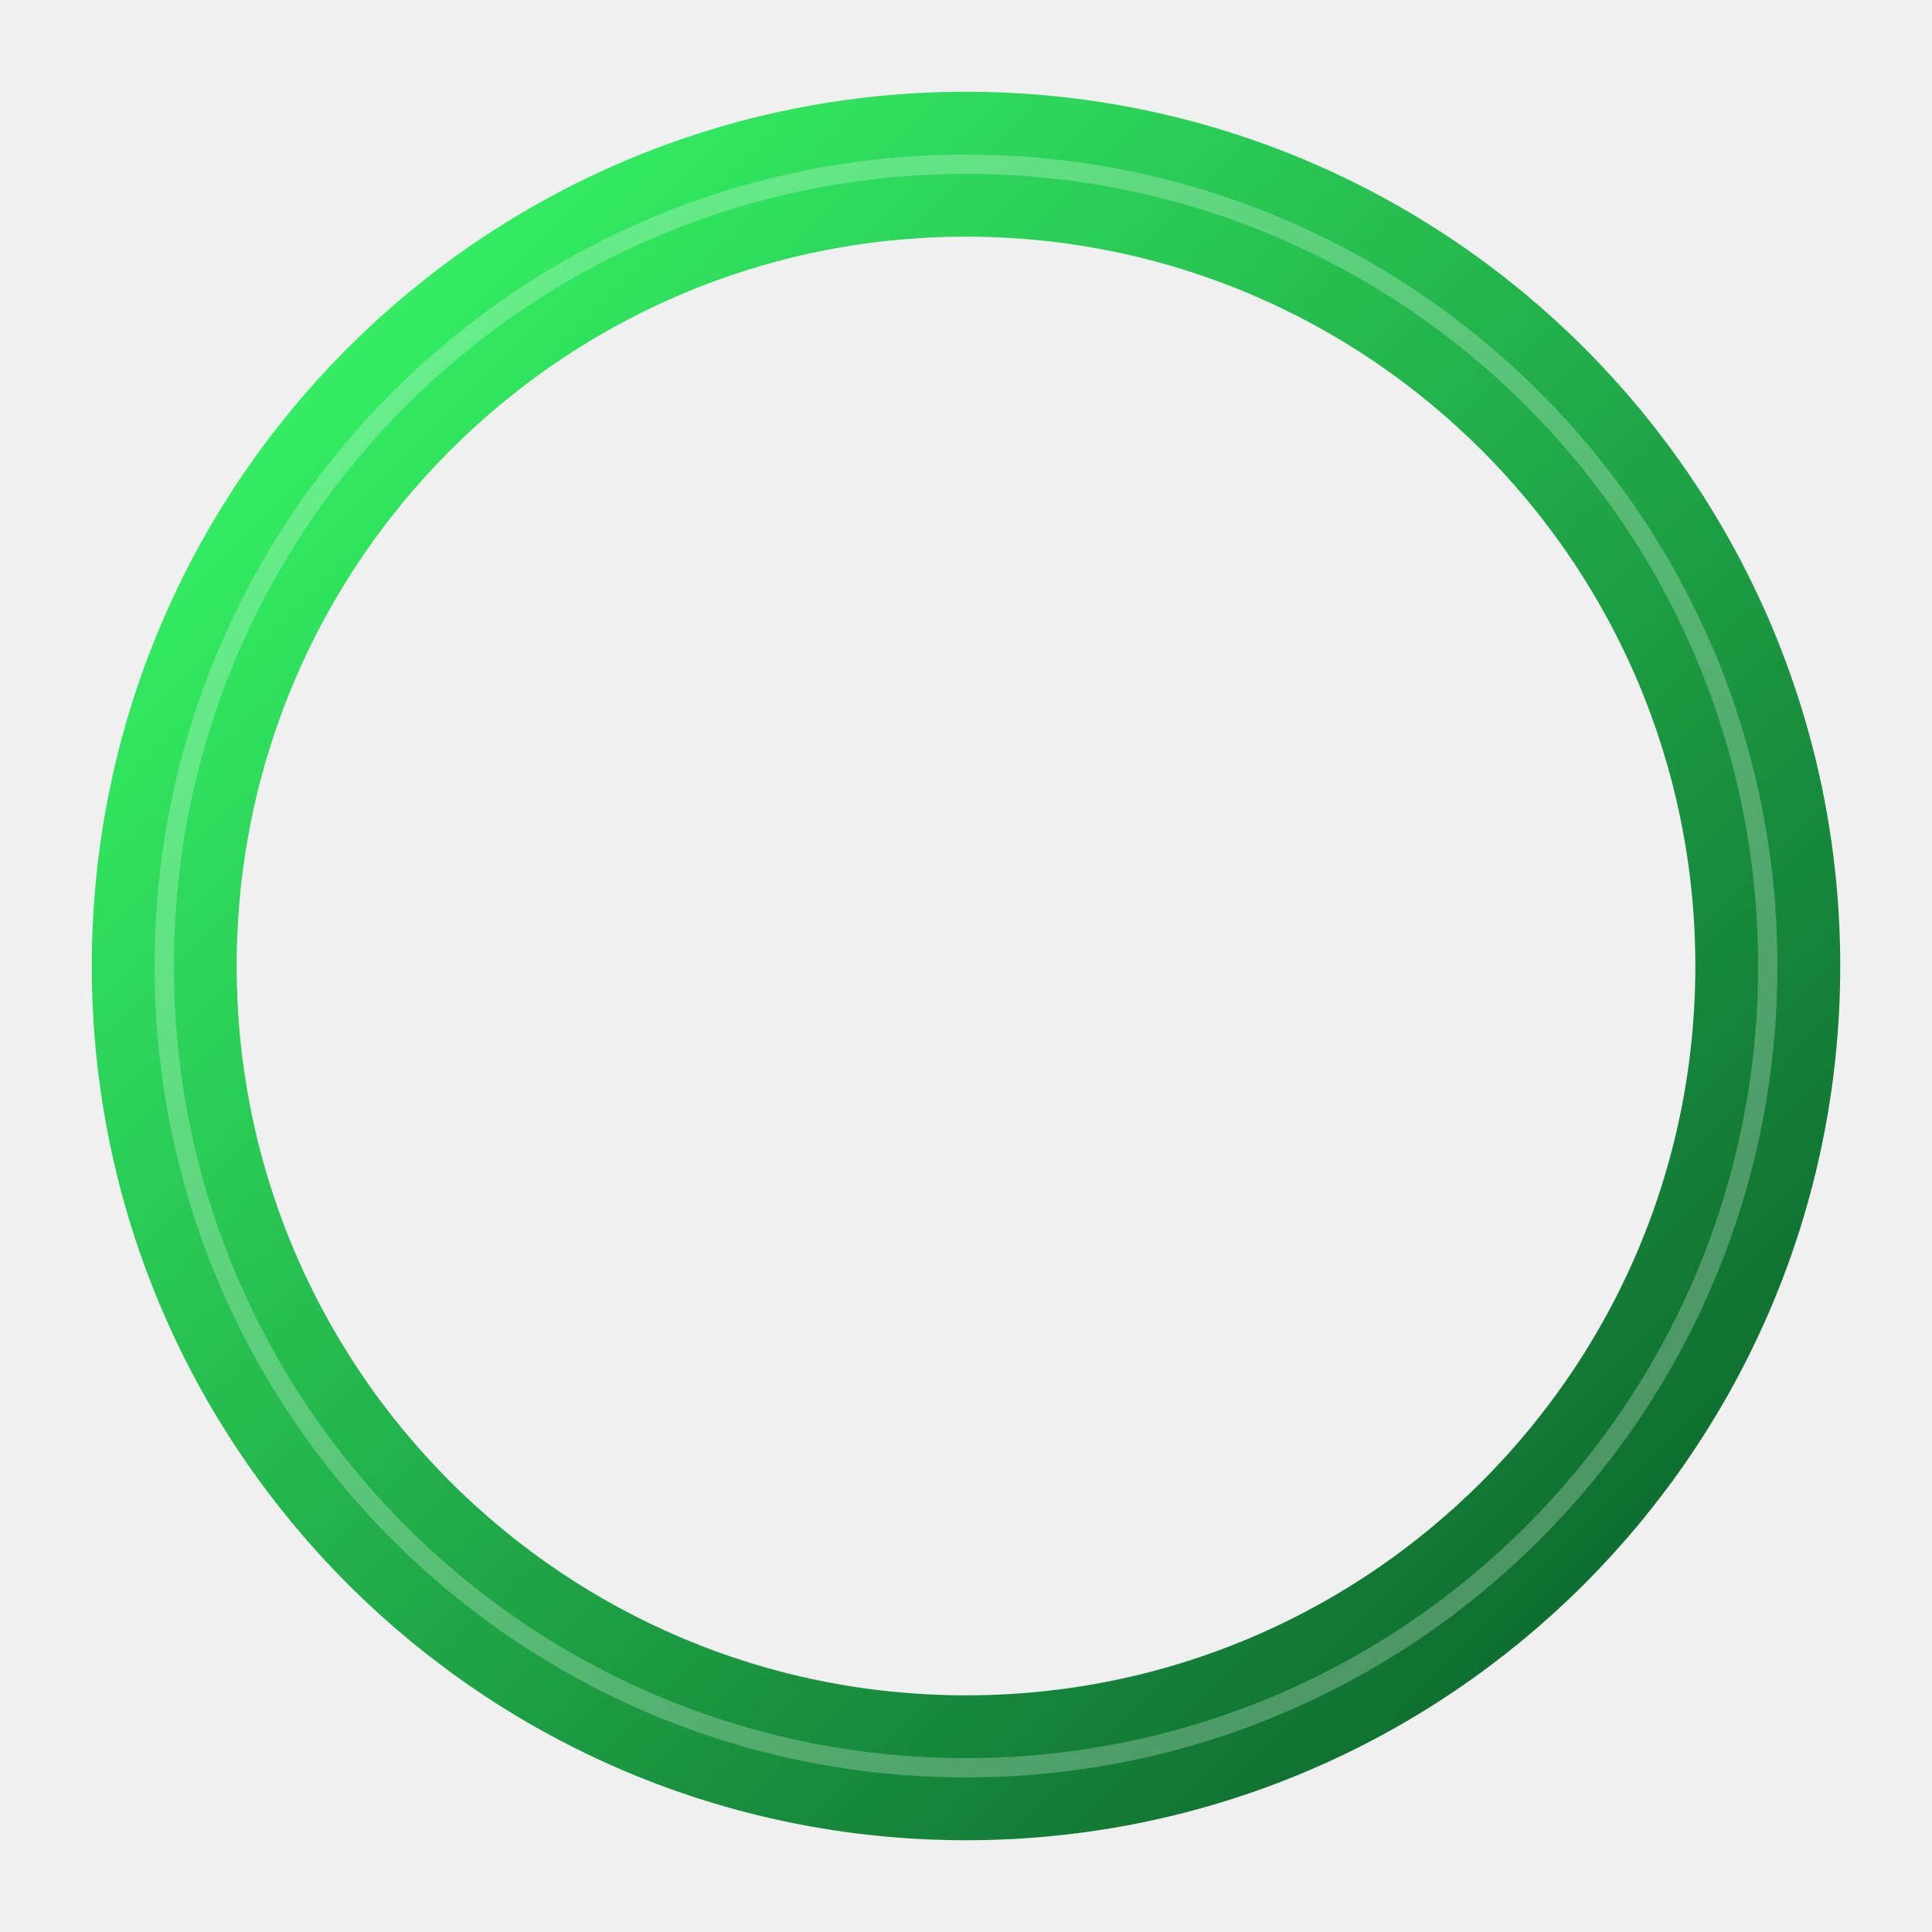
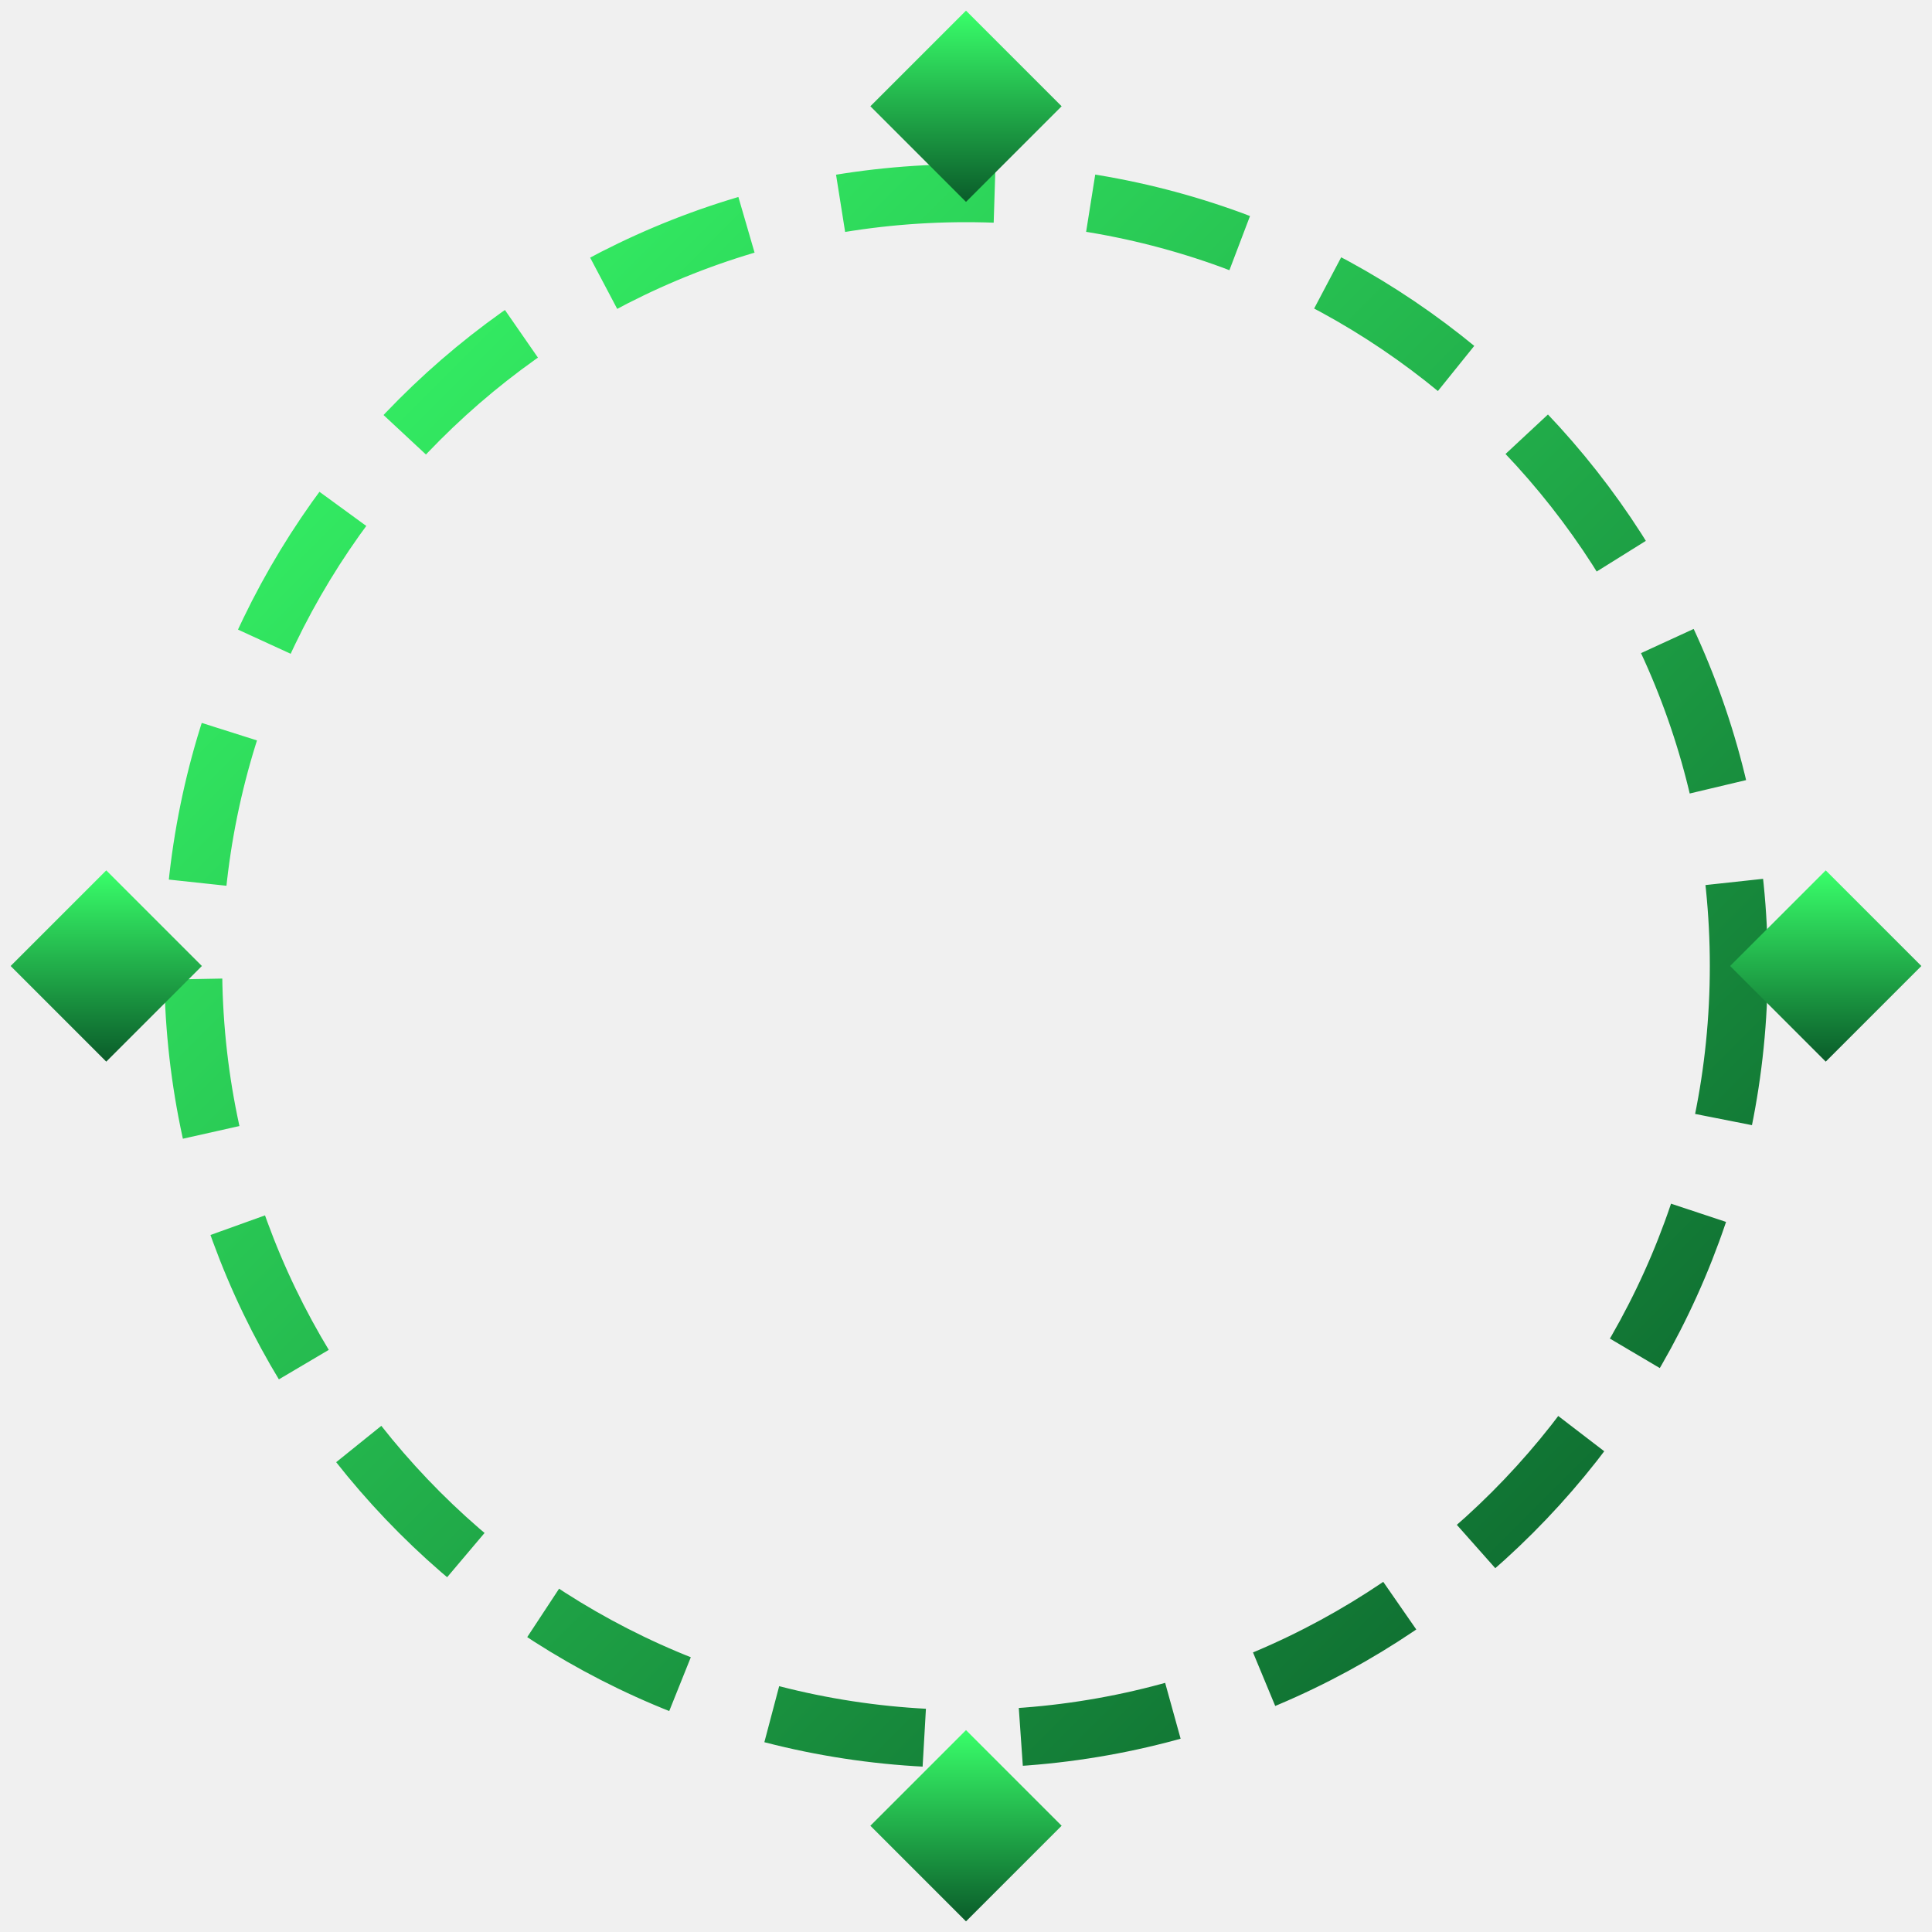
<svg xmlns="http://www.w3.org/2000/svg" viewBox="0 0 200 200">
  <defs>
    <linearGradient id="g" x1="0" y1="0" x2="1" y2="1">
      <stop offset="0" stop-color="#39ff6a" />
      <stop offset="1" stop-color="#0a5c2a" />
    </linearGradient>
  </defs>
-   <circle cx="100" cy="100" r="83" fill="none" stroke="url(#g)" stroke-width="15" />
-   <circle cx="100" cy="100" r="83" fill="none" stroke="#ffffff" stroke-opacity="0.25" stroke-width="2" />
+   <circle cx="100" cy="100" r="80" fill="none" stroke="url(#g)" stroke-width="6" stroke-dasharray="16 10" />
+   <g fill="url(#g)">
+     <rect x="93" y="4" width="14" height="14" transform="rotate(45 100 11)" />
+     <rect x="182" y="93" width="14" height="14" transform="rotate(45 189 100)" />
+     <rect x="93" y="182" width="14" height="14" transform="rotate(45 100 189)" />
+     <rect x="4" y="93" width="14" height="14" transform="rotate(45 11 100)" />
+   </g>
</svg>
